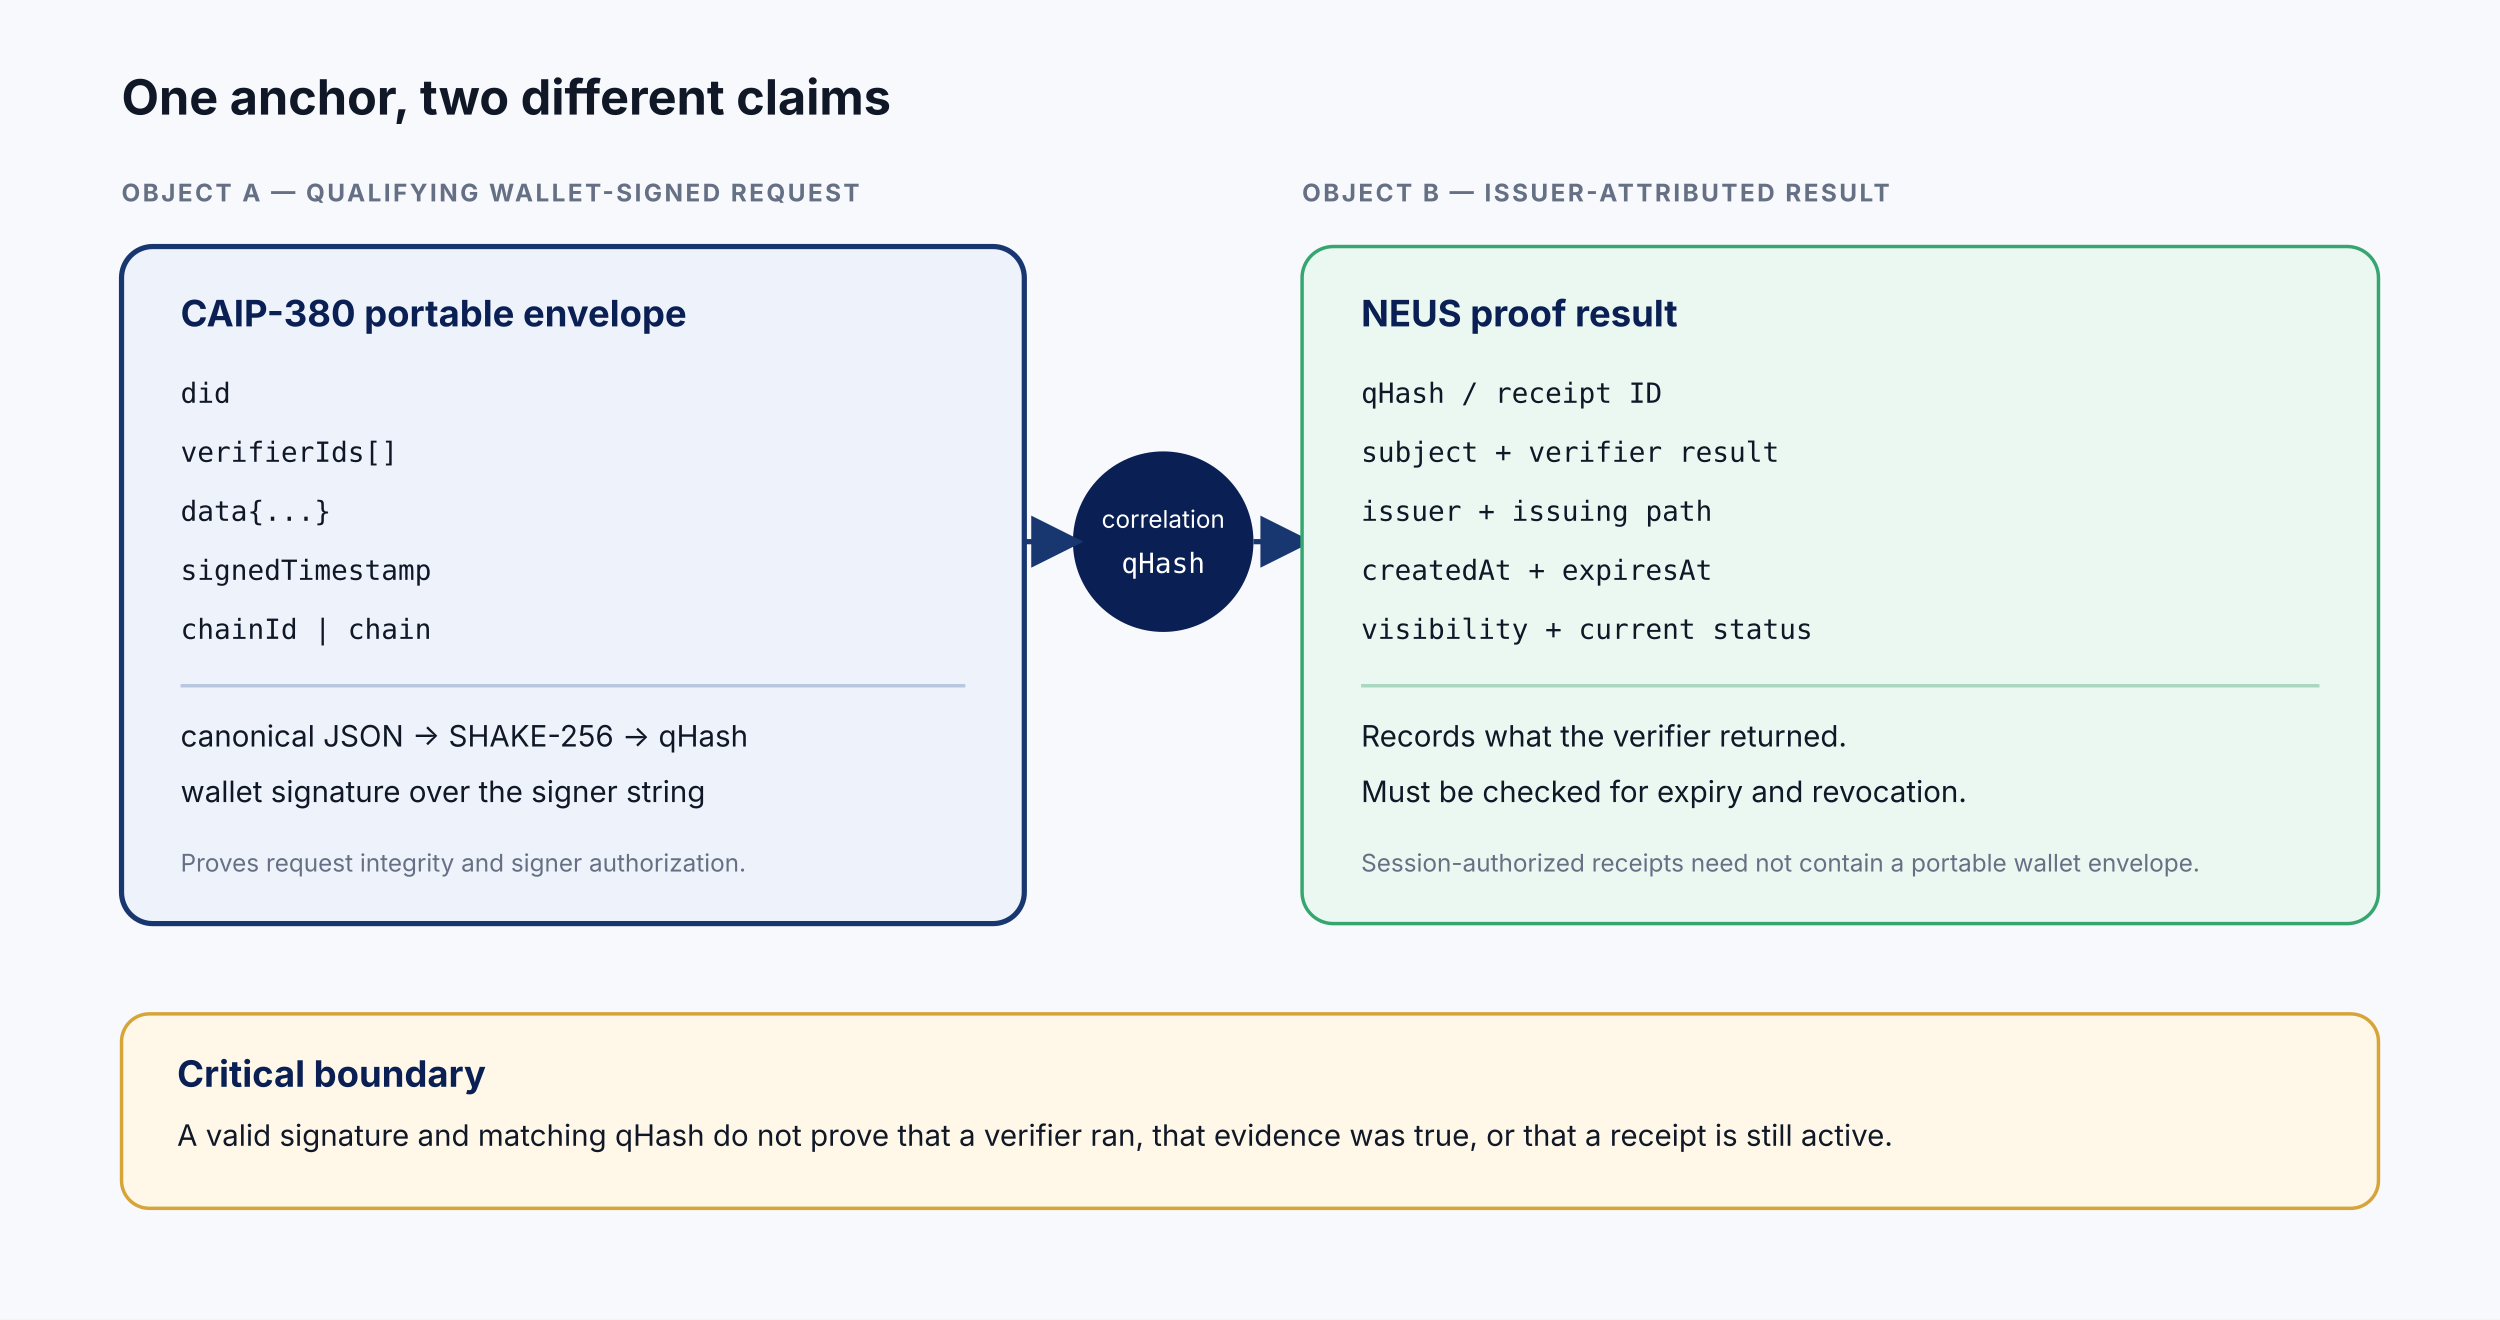
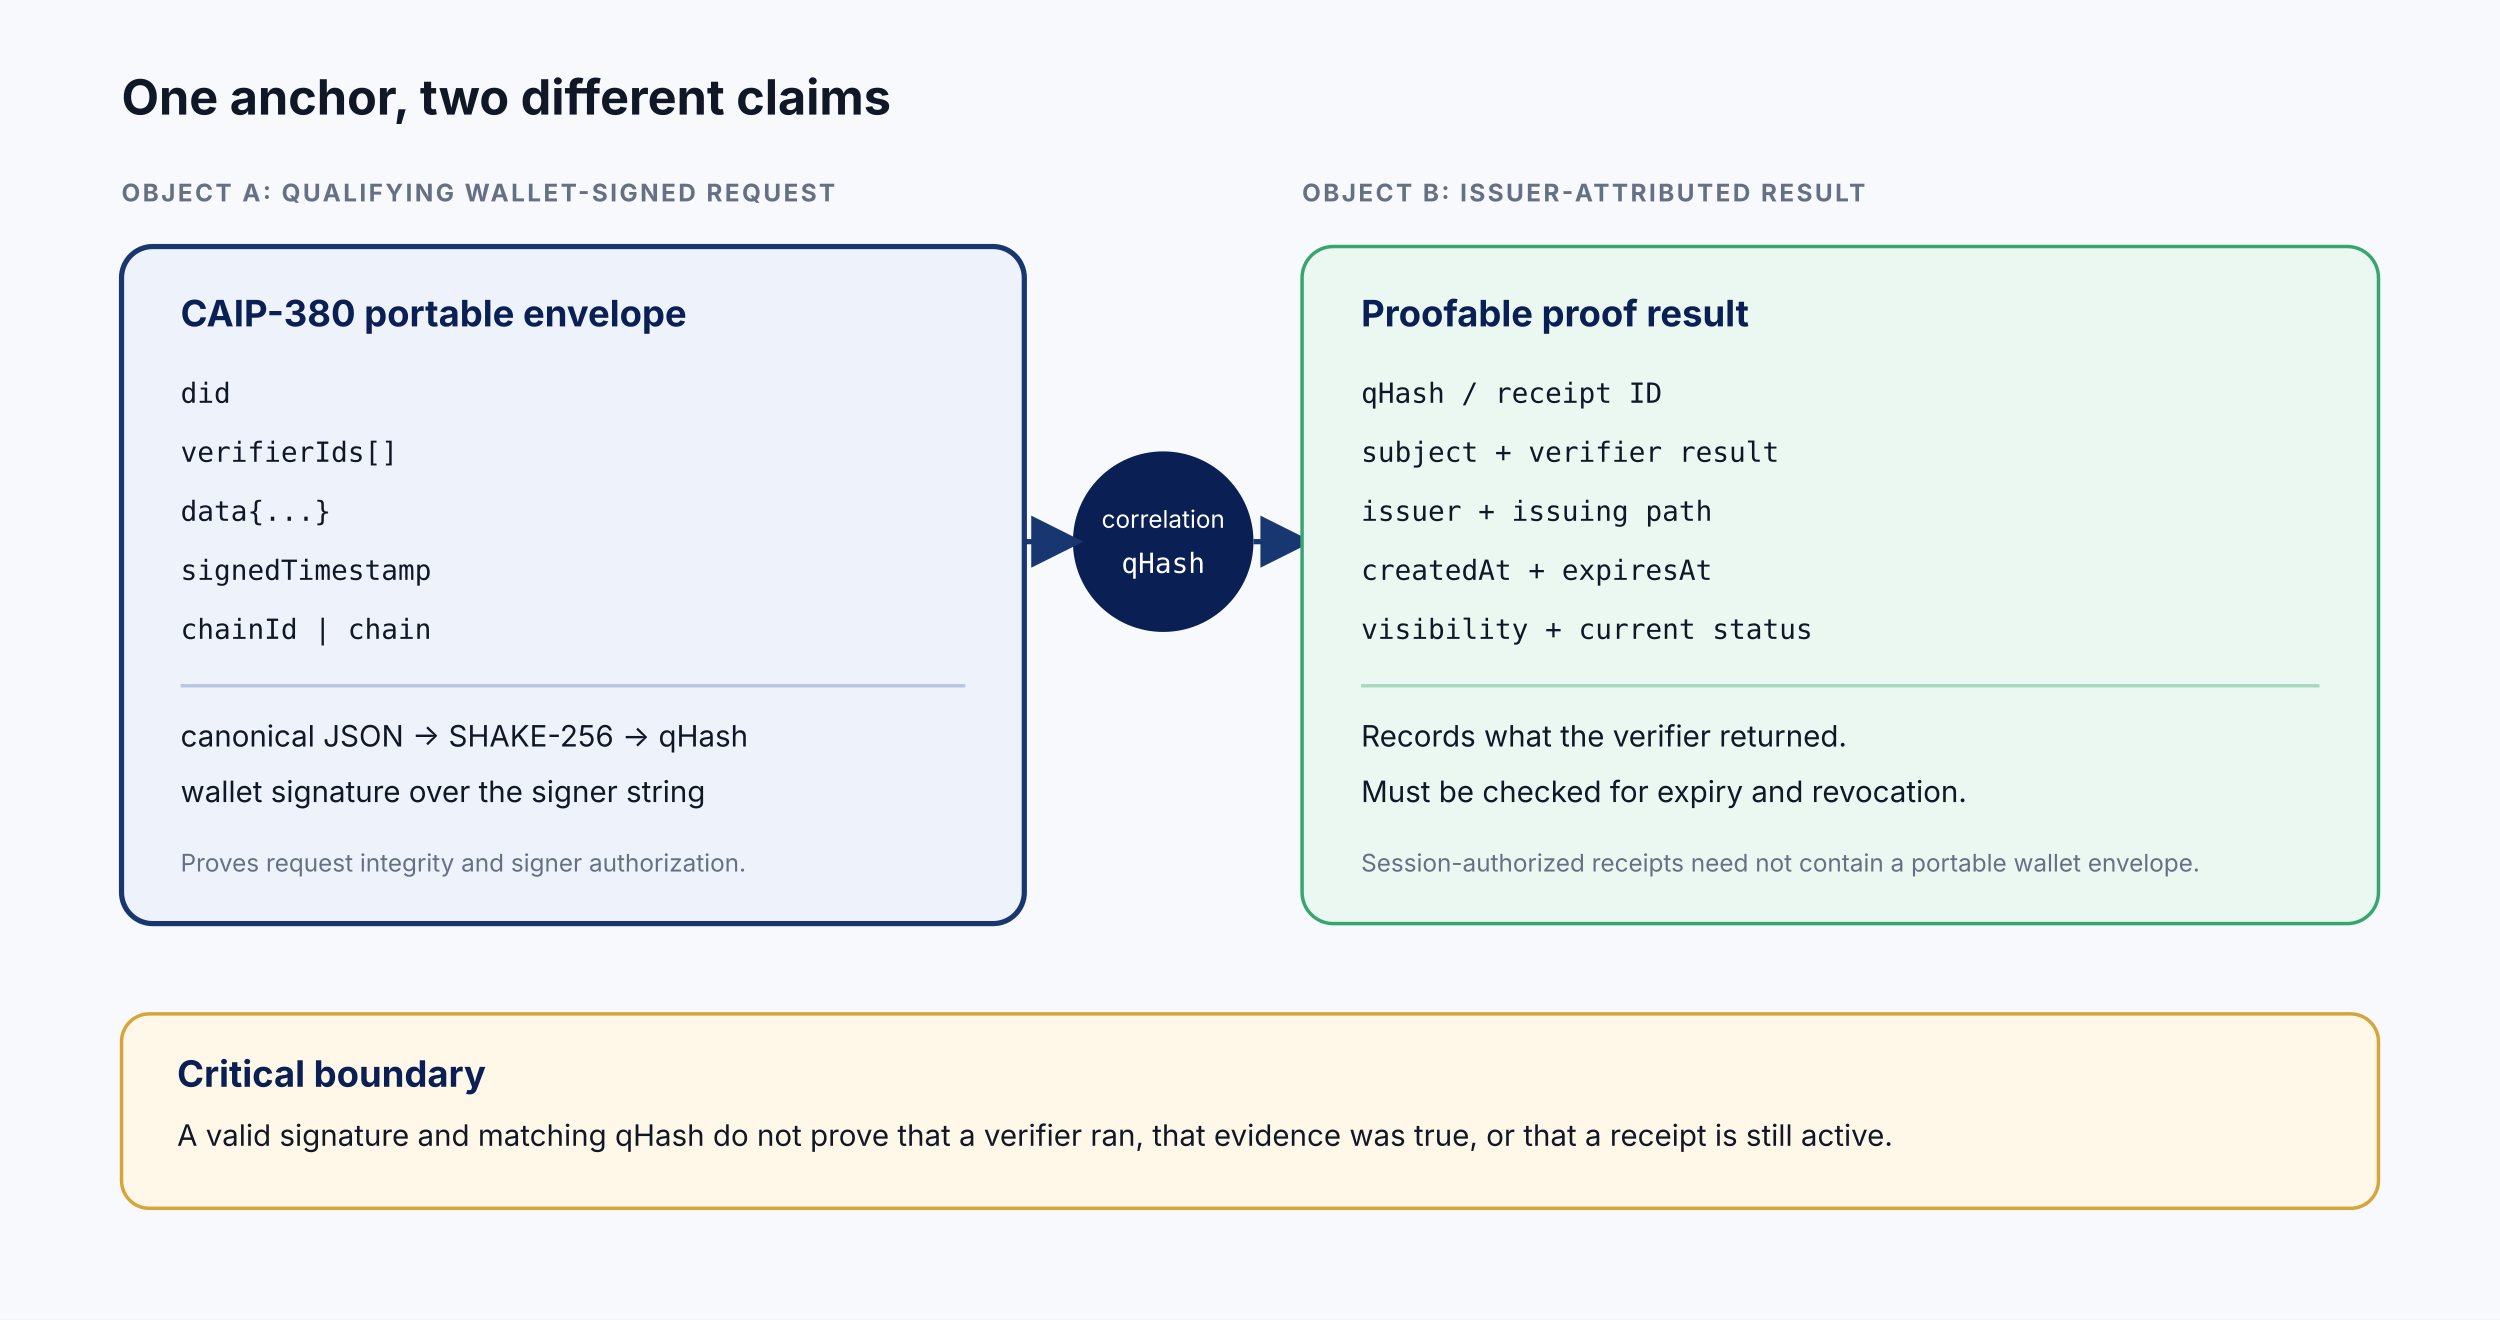
<svg xmlns="http://www.w3.org/2000/svg" width="1440" height="760" viewBox="0 0 1440 760" role="img" aria-labelledby="title desc">
  <defs>
    <marker id="a" markerWidth="10" markerHeight="10" refX="8" refY="5" orient="auto">
      <path d="M0 0L10 5L0 10z" fill="#18366f" />
    </marker>
    <style>
      .bg{fill:#f7f9fc}.ink{fill:#101828}.navy{fill:#0a2055}.muted{fill:#667085}
      .box{fill:#fff;stroke:#cbd5e1;stroke-width:2}.focus{fill:#eef3fb;stroke:#18366f;stroke-width:3}
      .good{fill:#eaf8f1;stroke:#35a66f;stroke-width:2}.warn{fill:#fff8e8;stroke:#d6a438;stroke-width:2}
      .line{stroke:#18366f;stroke-width:3;fill:none;marker-end:url(#a)}
      text{font-family:Inter,Arial,sans-serif}.h{font-size:28px;font-weight:700}.sh{font-size:21px;font-weight:700}
      .b{font-size:17px}.s{font-size:14px}.mono{font-family:"SFMono-Regular",Consolas,monospace;font-size:16px}
      .caps{font-size:14px;font-weight:700;letter-spacing:1.4px}
    </style>
  </defs>
  <rect class="bg" width="1440" height="760" />
  <text x="70" y="66" class="h ink">One anchor, two different claims</text>
-   <text x="70" y="116" class="caps muted">OBJECT A — QUALIFYING WALLET-SIGNED REQUEST</text>
+   <text x="70" y="116" class="caps muted">OBJECT A: QUALIFYING WALLET-SIGNED REQUEST</text>
  <rect x="70" y="142" width="520" height="390" rx="18" class="focus" />
  <text x="104" y="188" class="sh navy">CAIP-380 portable envelope</text>
  <text x="104" y="232" class="mono ink">did</text>
  <text x="104" y="266" class="mono ink">verifierIds[]</text>
  <text x="104" y="300" class="mono ink">data{...}</text>
  <text x="104" y="334" class="mono ink">signedTimestamp</text>
  <text x="104" y="368" class="mono ink">chainId  |  chain</text>
  <line x1="104" y1="395" x2="556" y2="395" stroke="#b8c7df" stroke-width="2" />
  <text x="104" y="430" class="b ink">canonical JSON → SHAKE-256 → qHash</text>
  <text x="104" y="462" class="b ink">wallet signature over the signer string</text>
  <text x="104" y="502" class="s muted">Proves request integrity and signer authorization.</text>
  <circle cx="670" cy="312" r="52" fill="#0a2055" />
  <path d="M590 312 H618" class="line" />
  <text x="670" y="304" text-anchor="middle" fill="#fff" class="s">correlation</text>
  <text x="670" y="330" text-anchor="middle" fill="#fff" class="mono">qHash</text>
  <path d="M722 312 H750" class="line" />
-   <text x="750" y="116" class="caps muted">OBJECT B — ISSUER-ATTRIBUTED RESULT</text>
+   <text x="750" y="116" class="caps muted">OBJECT B: ISSUER-ATTRIBUTED RESULT</text>
  <rect x="750" y="142" width="620" height="390" rx="18" class="good" />
-   <text x="784" y="188" class="sh navy">NEUS proof result</text>
+   <text x="784" y="188" class="sh navy">Proofable proof result</text>
  <text x="784" y="232" class="mono ink">qHash / receipt ID</text>
  <text x="784" y="266" class="mono ink">subject + verifier result</text>
  <text x="784" y="300" class="mono ink">issuer + issuing path</text>
  <text x="784" y="334" class="mono ink">createdAt + expiresAt</text>
  <text x="784" y="368" class="mono ink">visibility + current status</text>
  <line x1="784" y1="395" x2="1336" y2="395" stroke="#a9d7c0" stroke-width="2" />
  <text x="784" y="430" class="b ink">Records what the verifier returned.</text>
  <text x="784" y="462" class="b ink">Must be checked for expiry and revocation.</text>
  <text x="784" y="502" class="s muted">Session-authorized receipts need not contain a portable wallet envelope.</text>
  <rect x="70" y="584" width="1300" height="112" rx="16" class="warn" />
  <text x="102" y="626" class="sh navy">Critical boundary</text>
  <text x="102" y="660" class="b ink">A valid signature and matching qHash do not prove that a verifier ran, that evidence was true, or that a receipt is still active.</text>
</svg>
